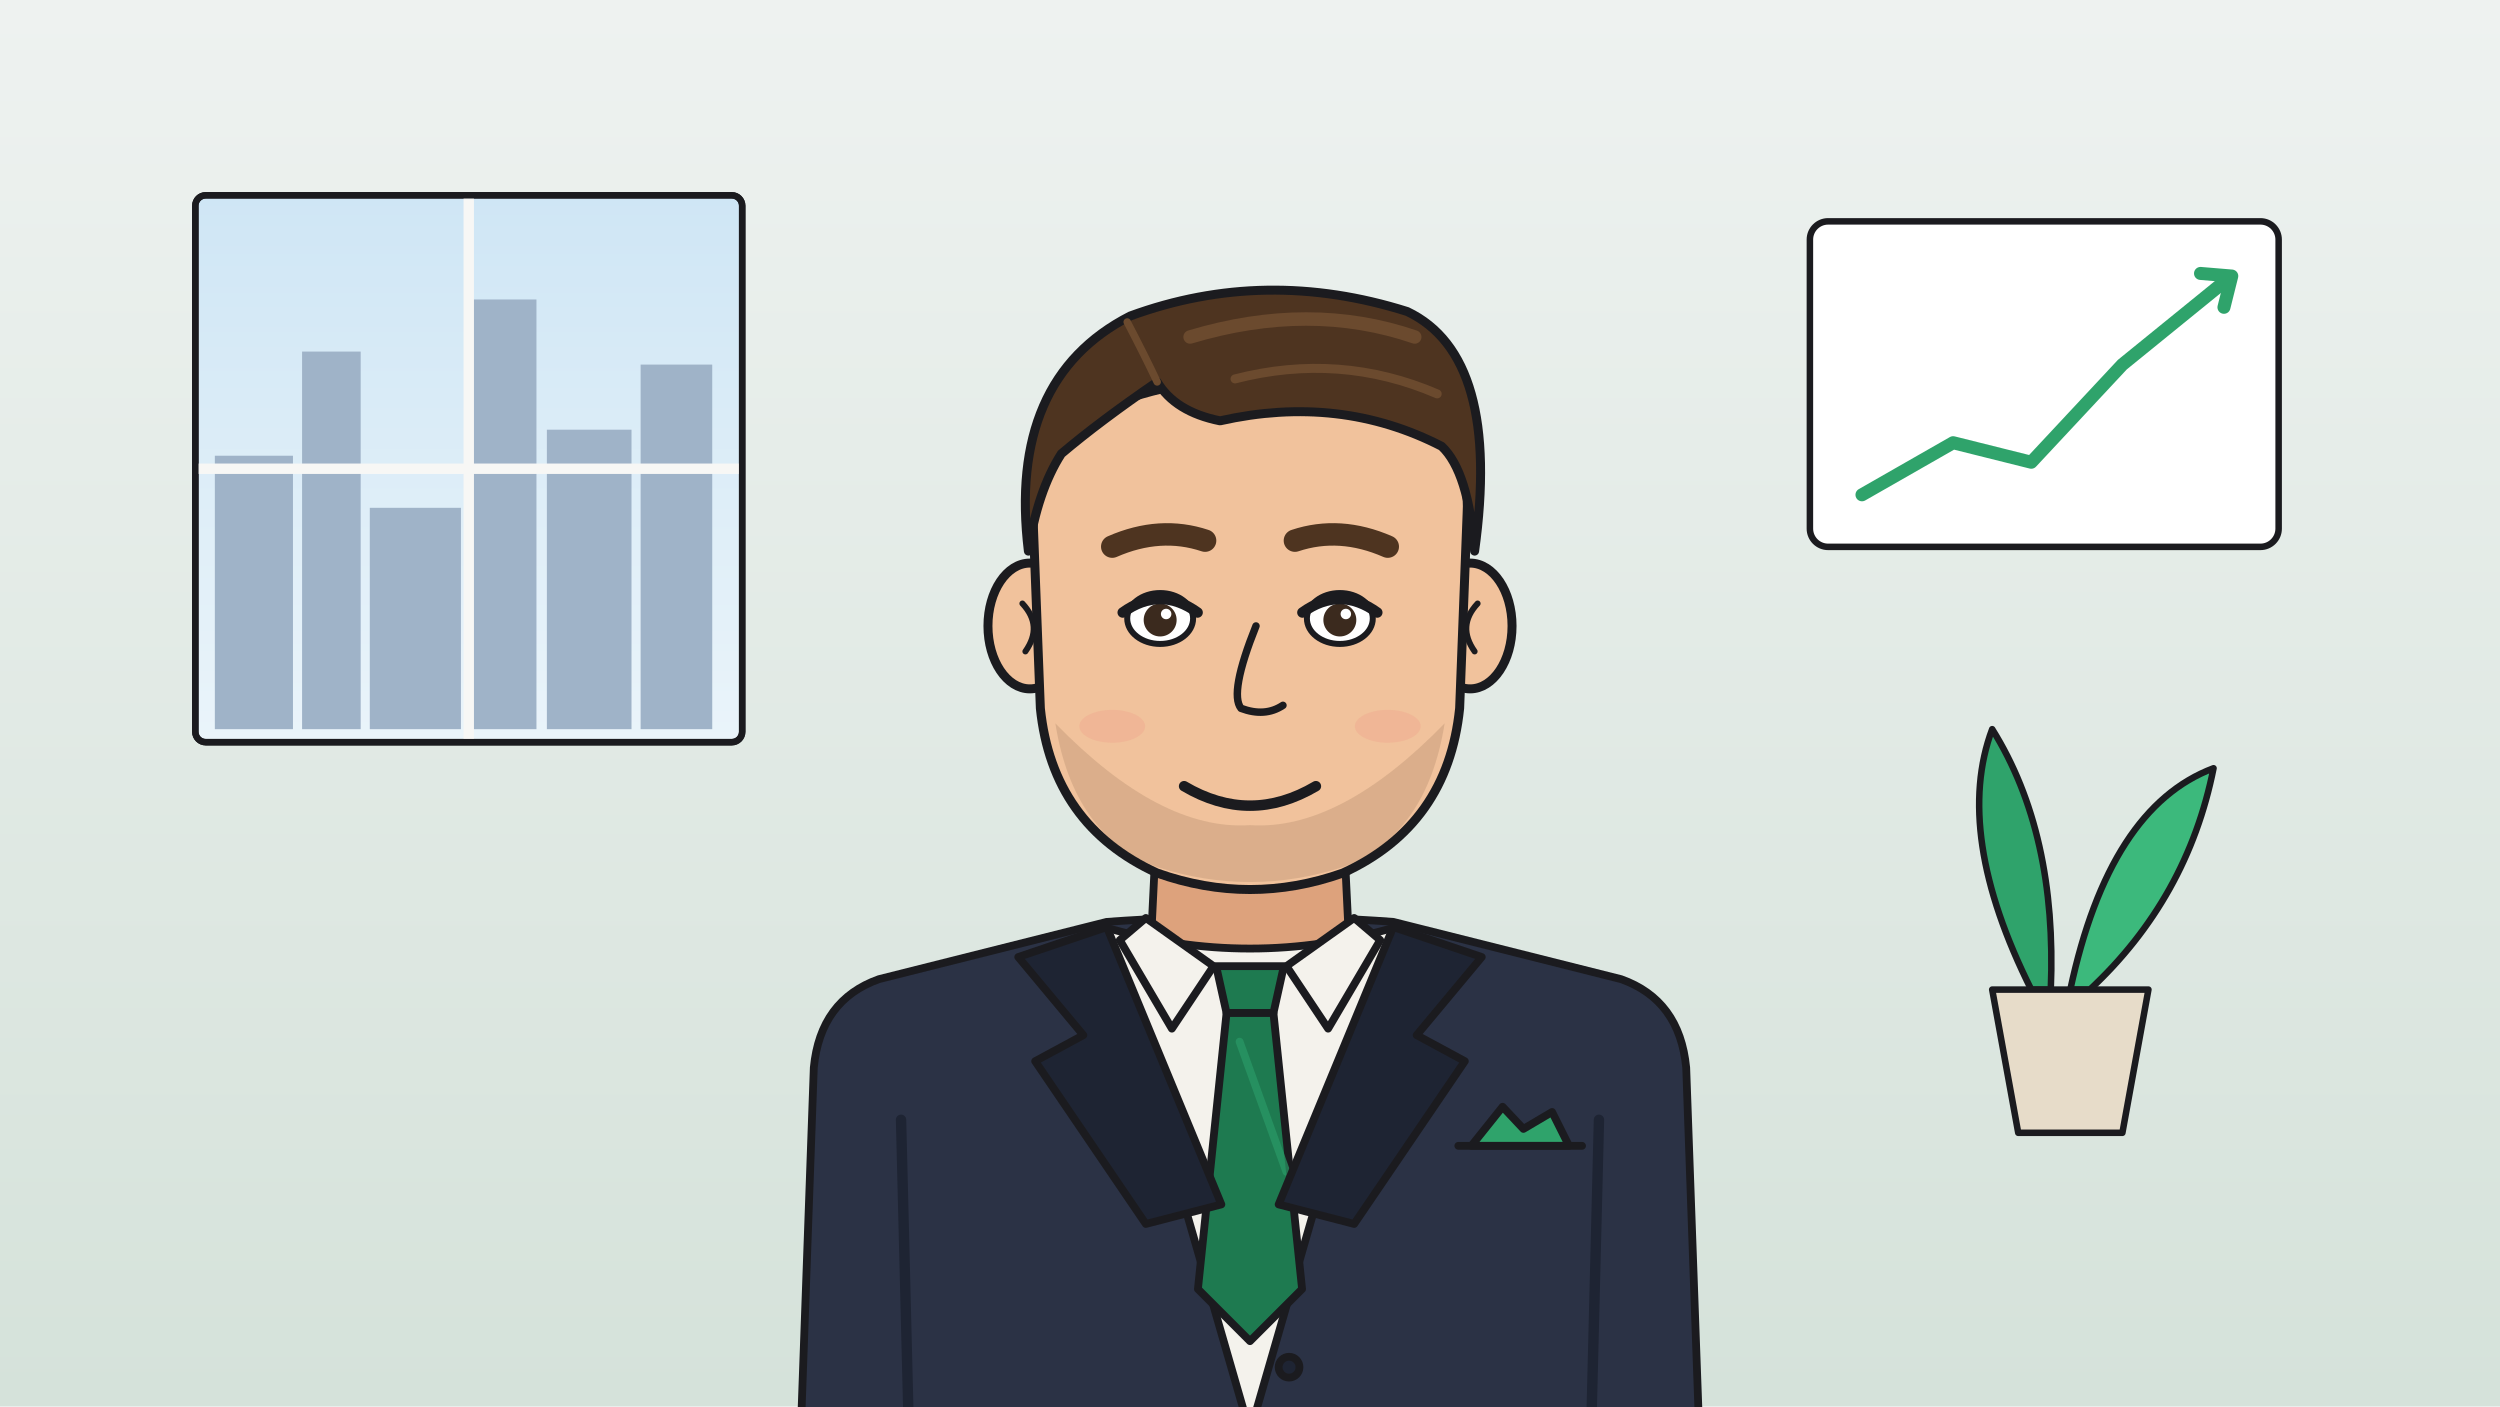
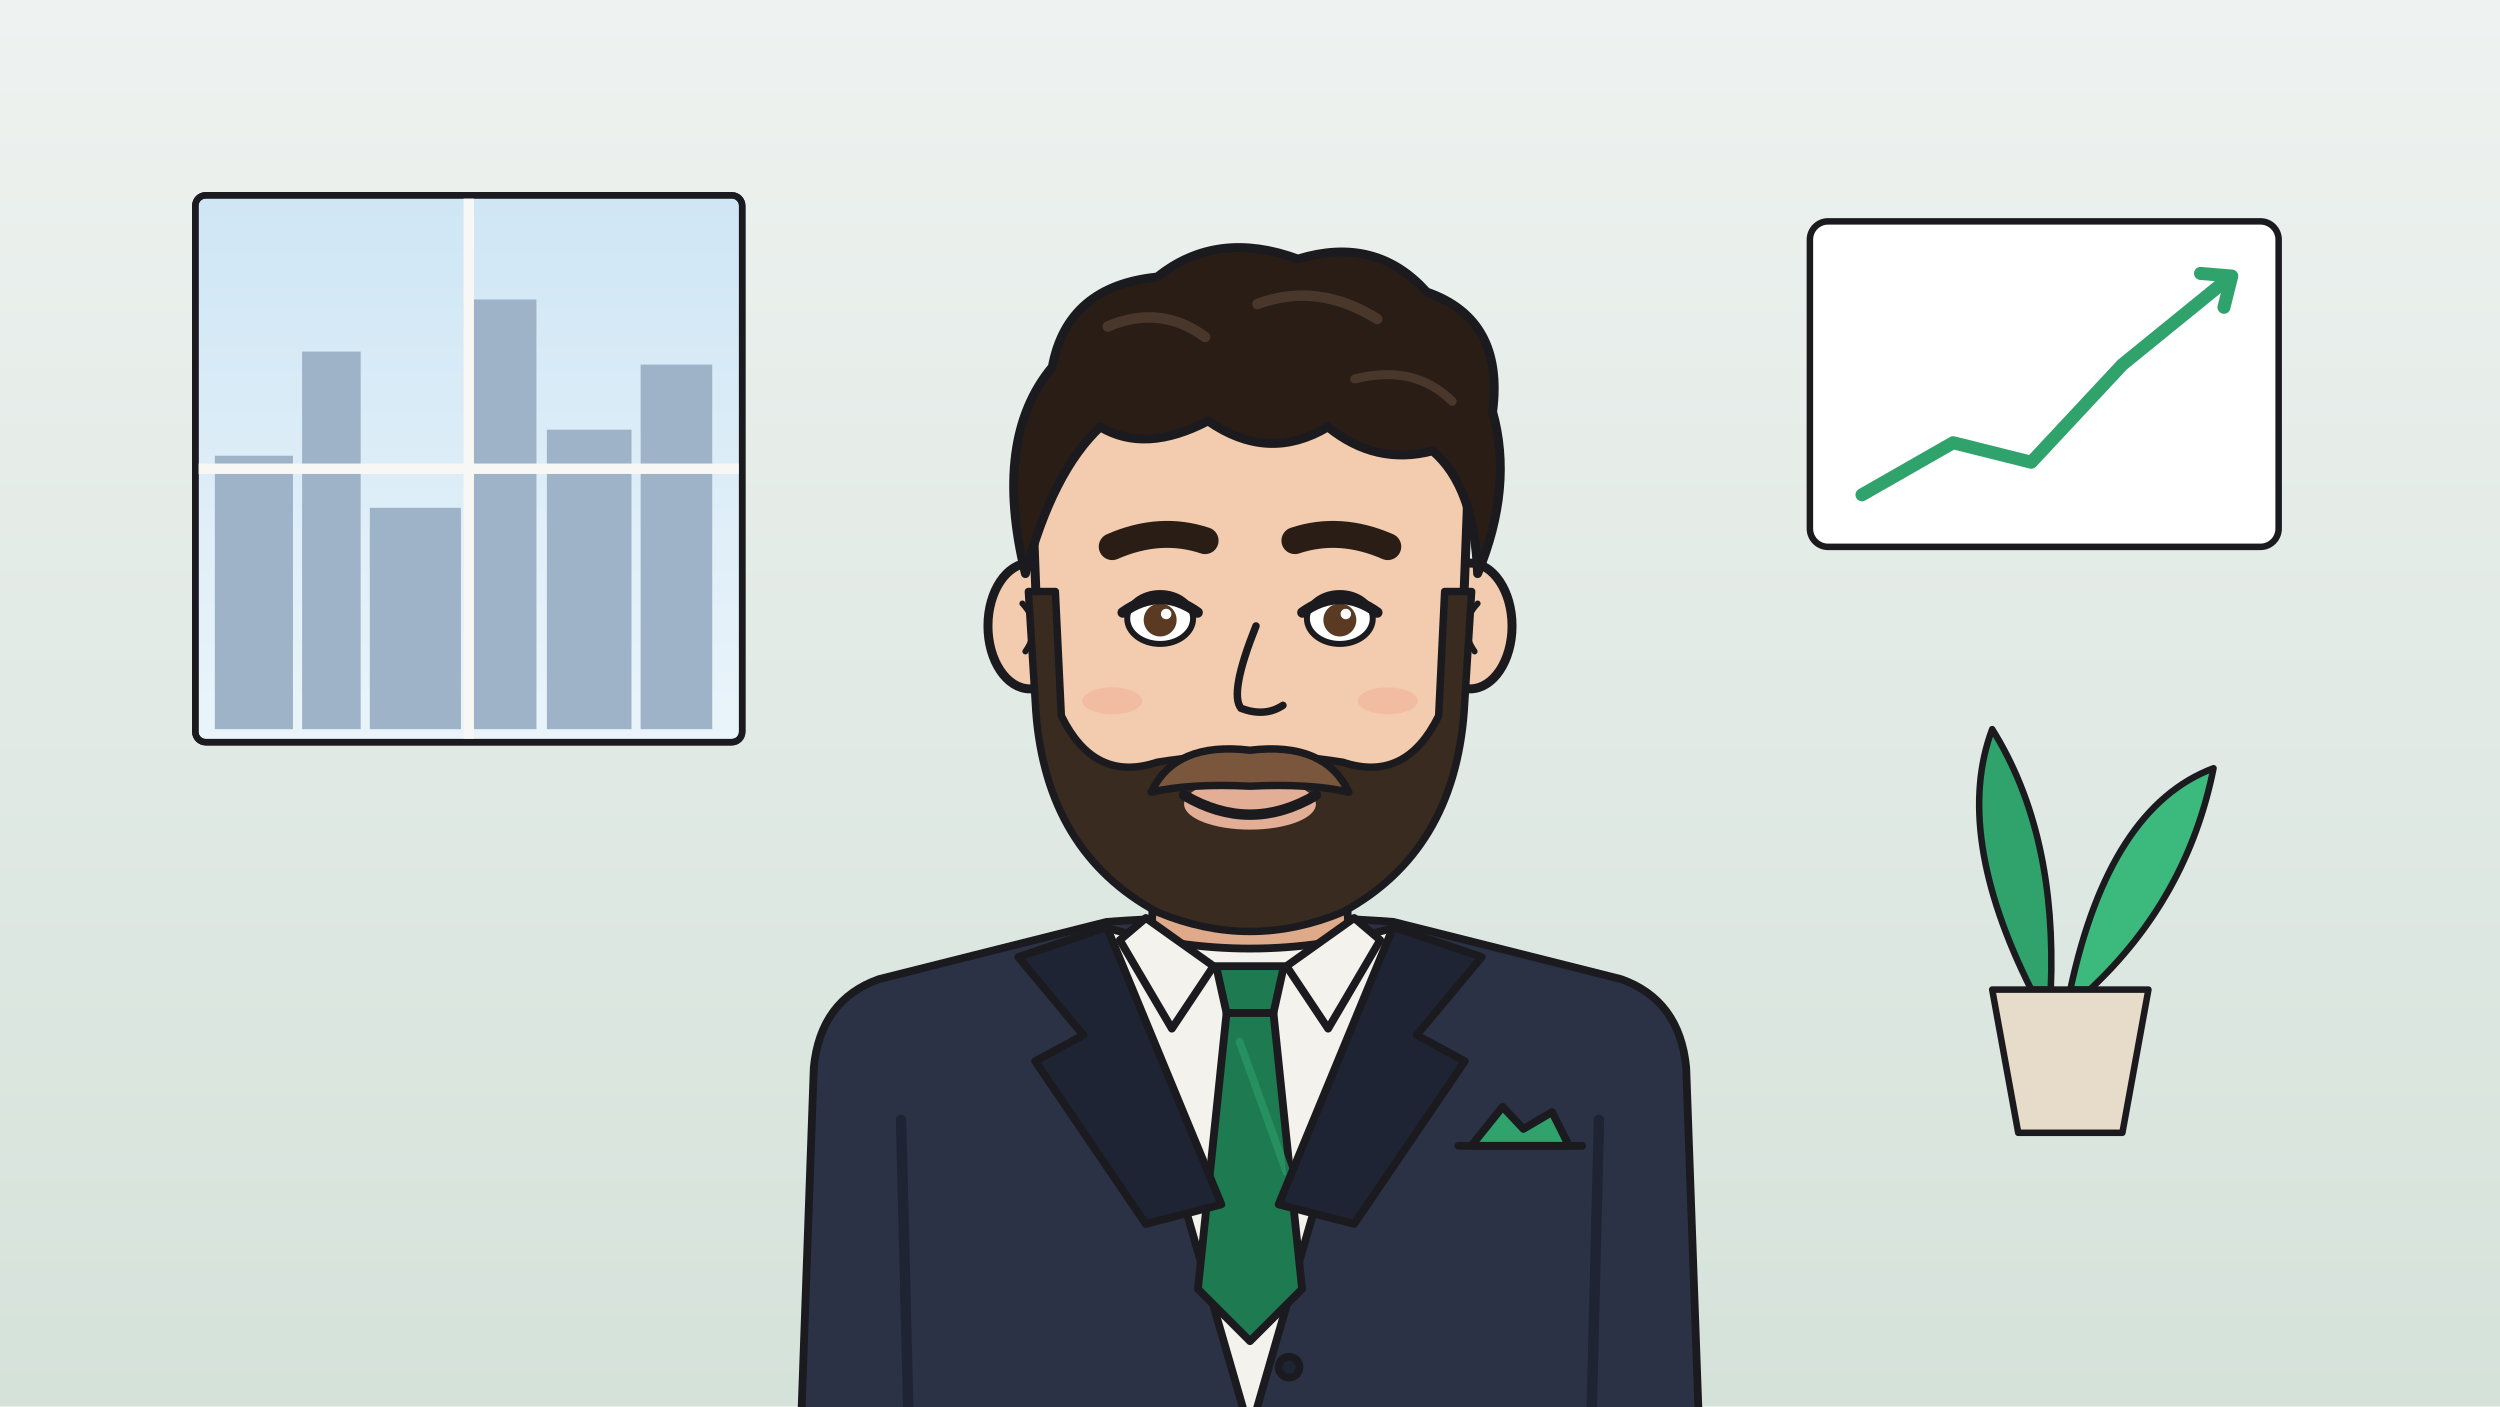
<svg xmlns="http://www.w3.org/2000/svg" width="1920" height="1080" viewBox="0 0 1920 1080">
  <defs>
    <linearGradient id="bg" x1="0" y1="0" x2="0" y2="1">
      <stop offset="0" stop-color="#EEF2F0" />
      <stop offset="1" stop-color="#D5E2DA" />
    </linearGradient>
    <linearGradient id="sky" x1="0" y1="0" x2="0" y2="1">
      <stop offset="0" stop-color="#CFE6F5" />
      <stop offset="1" stop-color="#EAF4FA" />
    </linearGradient>
  </defs>
  <rect width="1920" height="1080" fill="url(#bg)" />
  <g stroke="#1B1B1F" stroke-width="5" stroke-linejoin="round">
    <rect x="150" y="150" width="420" height="420" rx="8" fill="url(#sky)" />
    <g stroke="none">
      <rect x="165" y="350" width="60" height="210" fill="#9FB3C8" />
      <rect x="232" y="270" width="45" height="290" fill="#9FB3C8" />
      <rect x="284" y="390" width="70" height="170" fill="#9FB3C8" />
      <rect x="362" y="230" width="50" height="330" fill="#9FB3C8" />
      <rect x="420" y="330" width="65" height="230" fill="#9FB3C8" />
      <rect x="492" y="280" width="55" height="280" fill="#9FB3C8" />
    </g>
    <path d="M360 150 L360 570 M150 360 L570 360" fill="none" stroke-width="8" stroke="#F7F7F5" />
    <rect x="150" y="150" width="420" height="420" rx="8" fill="none" />
  </g>
  <g stroke="#1B1B1F" stroke-width="5" stroke-linejoin="round" fill="none">
    <rect x="1390" y="170" width="360" height="250" rx="14" fill="#FFFFFF" />
    <path d="M1430 380 L1500 340 L1560 355 L1630 280 L1710 215" stroke="#2FA36B" stroke-width="10" stroke-linecap="round" />
    <path d="M1690 210 L1714 212 L1708 236" stroke="#2FA36B" stroke-width="10" stroke-linecap="round" />
  </g>
  <g stroke="#1B1B1F" stroke-width="5" stroke-linejoin="round">
    <path d="M1560 760 Q1500 640 1530 560 Q1580 640 1575 760 Z" fill="#2FA36B" />
    <path d="M1590 760 Q1620 620 1700 590 Q1680 690 1605 760 Z" fill="#3CB97C" />
    <path d="M1530 760 L1650 760 L1630 870 L1550 870 Z" fill="#E7DCC9" />
  </g>
  <g stroke="#1B1B1F" stroke-width="6" stroke-linejoin="round" stroke-linecap="round">
    <path d="M615 1100 L625 820 Q630 768 675 752              L850 708 Q960 700 1070 708 L1245 752              Q1290 768 1295 820 L1305 1100 Z" fill="#2B3245" />
    <path d="M698 1100 L692 860" fill="none" stroke="#1E2433" stroke-width="8" />
    <path d="M1222 1100 L1228 860" fill="none" stroke="#1E2433" stroke-width="8" />
-     <path d="M888 640 L884 722 Q960 760 1036 722 L1032 640 Z" fill="#DDA27C" />
+     <path d="M888 640 L884 722 Q960 760 1036 722 L1032 640 Z" fill="#DFAA8A" />
    <path d="M848 712 L960 1100 L1072 712 Q960 745 848 712 Z" fill="#F4F2EC" />
    <path d="M934 742 L986 742 L978 778 L942 778 Z" fill="#1E7A50" />
    <path d="M942 778 L978 778 L1000 990 L960 1030 L920 990 Z" fill="#1E7A50" />
    <path d="M952 800 L988 900" fill="none" stroke="#2A9A67" stroke-width="6" opacity="0.7" />
    <path d="M880 705 L932 742 L900 790 L860 722 Z" fill="#F4F2EC" />
    <path d="M1040 705 L988 742 L1020 790 L1060 722 Z" fill="#F4F2EC" />
    <polygon points="850 712 938 925 880 940 795 815 832 795 782 735" fill="#1E2433" />
    <polygon points="1070 712 982 925 1040 940 1125 815 1088 795 1138 735" fill="#1E2433" />
    <path d="M1130 880 L1205 880 L1192 854 L1170 867 L1154 850 Z" fill="#2FA36B" />
    <path d="M1120 880 L1215 880" fill="none" />
    <circle cx="990" cy="1050" r="8" fill="#1E2433" />
  </g>
  <g transform="translate(0 25) translate(960 450) scale(1.15) translate(-960 -450)">
    <g stroke="#1B1B1F" stroke-width="6" stroke-linejoin="round" stroke-linecap="round">
-       <ellipse cx="813" cy="455" rx="28" ry="42" fill="#F1C29C" />
-       <ellipse cx="1107" cy="455" rx="28" ry="42" fill="#F1C29C" />
+       <ellipse cx="813" cy="455" rx="28" ry="42" fill="#F3CBAE" />
+       <ellipse cx="1107" cy="455" rx="28" ry="42" fill="#F3CBAE" />
      <path d="M808 440 Q822 455 810 472" fill="none" stroke-width="4" />
      <path d="M1112 440 Q1098 455 1110 472" fill="none" stroke-width="4" />
-       <path d="M815 380 Q810 300 960 288 Q1110 300 1105 380              L1100 510 Q1092 588 1022 620 Q960 642 898 620              Q828 588 820 510 Z" fill="#F1C29C" />
-       <path d="M830 520 Q842 595 898 616 Q960 636 1022 616 Q1078 595 1090 520              Q1020 592 960 588 Q900 592 830 520 Z" fill="#4E3420" opacity="0.14" stroke="none" />
-       <path d="M812 405 Q798 290 880 248 Q970 215 1065 245              Q1128 275 1110 405 Q1106 352 1088 335              Q1020 300 940 318 Q910 312 898 292              Q860 318 834 340 Q818 365 812 405 Z" fill="#4E3420" />
-       <path d="M878 252 Q890 275 898 292" fill="none" stroke="#6B4A2E" stroke-width="5" />
-       <path d="M920 262 Q1000 238 1070 262" fill="none" stroke="#6B4A2E" stroke-width="9" />
-       <path d="M950 290 Q1020 272 1085 300" fill="none" stroke="#6B4A2E" stroke-width="6" />
+       <path d="M815 380 Q810 300 960 288 Q1110 300 1105 380              L1100 510 Q1092 588 1022 620 Q960 642 898 620              Q828 588 820 510 Z" fill="#F3CBAE" />
+       <path d="M812 432 L817 512 Q824 606 898 646 Q960 672 1022 646              Q1096 606 1103 512 L1108 432 L1090 432 L1086 515 Q1064 560 1022 546              Q960 536 898 546 Q856 560 834 515 L830 432 Z" fill="#3A2B21" stroke-width="5" />
+       <ellipse cx="960" cy="574" rx="44" ry="17" fill="#E2AE96" stroke="none" />
+       <path d="M810 420 Q788 330 828 282 Q838 228 898 222              Q938 190 992 210 Q1044 194 1078 232 Q1130 250 1122 312              Q1136 362 1112 420 Q1110 362 1082 338 Q1044 348 1012 322              Q972 346 932 318 Q890 340 860 322 Q828 352 810 420 Z" fill="#2A1D16" />
+       <path d="M865 255 Q900 240 930 262" fill="none" stroke="#4A372B" stroke-width="7" />
+       <path d="M965 240 Q1005 225 1045 250" fill="none" stroke="#4A372B" stroke-width="7" />
+       <path d="M1030 290 Q1070 280 1095 305" fill="none" stroke="#4A372B" stroke-width="6" />
      <path d="M964 455 Q946 500 954 510 Q970 516 982 508" fill="none" stroke-width="5" />
-       <ellipse cx="868" cy="522" rx="22" ry="11" fill="#EE9C86" opacity="0.30" stroke="none" />
-       <ellipse cx="1052" cy="522" rx="22" ry="11" fill="#EE9C86" opacity="0.30" stroke="none" />
+       <ellipse cx="868" cy="505" rx="20" ry="9" fill="#EE9C86" opacity="0.30" stroke="none" />
+       <ellipse cx="1052" cy="505" rx="20" ry="9" fill="#EE9C86" opacity="0.30" stroke="none" />
    </g>
    <ellipse cx="900" cy="450" rx="22" ry="17" fill="#FFFFFF" stroke="#1B1B1F" stroke-width="4" />
-     <circle cx="900" cy="451" r="11" fill="#3B2A1E" />
+     <circle cx="900" cy="451" r="11" fill="#5A3A22" />
    <circle cx="904" cy="447" r="3.5" fill="#FFFFFF" />
    <path d="M875 446 Q900 428 925 446" fill="none" stroke="#1B1B1F" stroke-width="7" stroke-linecap="round" />
    <ellipse cx="1020" cy="450" rx="22" ry="17" fill="#FFFFFF" stroke="#1B1B1F" stroke-width="4" />
-     <circle cx="1020" cy="451" r="11" fill="#3B2A1E" />
+     <circle cx="1020" cy="451" r="11" fill="#5A3A22" />
    <circle cx="1024" cy="447" r="3.5" fill="#FFFFFF" />
    <path d="M995 446 Q1020 428 1045 446" fill="none" stroke="#1B1B1F" stroke-width="7" stroke-linecap="round" />
-     <path d="M868 402 Q900 388 930 398" fill="none" stroke="#4E3420" stroke-width="15" stroke-linecap="round" />
-     <path d="M1052 402 Q1020 388 990 398" fill="none" stroke="#4E3420" stroke-width="15" stroke-linecap="round" />
-     <path d="M916 562 Q960 588 1004 562" fill="none" stroke="#1B1B1F" stroke-width="7" stroke-linecap="round" />
+     <path d="M868 402 Q900 388 930 398" fill="none" stroke="#2A1D16" stroke-width="18" stroke-linecap="round" />
+     <path d="M1052 402 Q1020 388 990 398" fill="none" stroke="#2A1D16" stroke-width="18" stroke-linecap="round" />
+     <path d="M916 568 Q960 594 1004 568" fill="none" stroke="#1B1B1F" stroke-width="7" stroke-linecap="round" />
+     <path d="M894 566 Q910 532 960 538 Q1010 532 1026 566 Q1000 560 960 562 Q920 560 894 566 Z" fill="#7A563C" stroke="#1B1B1F" stroke-width="5" stroke-linejoin="round" />
  </g>
</svg>
